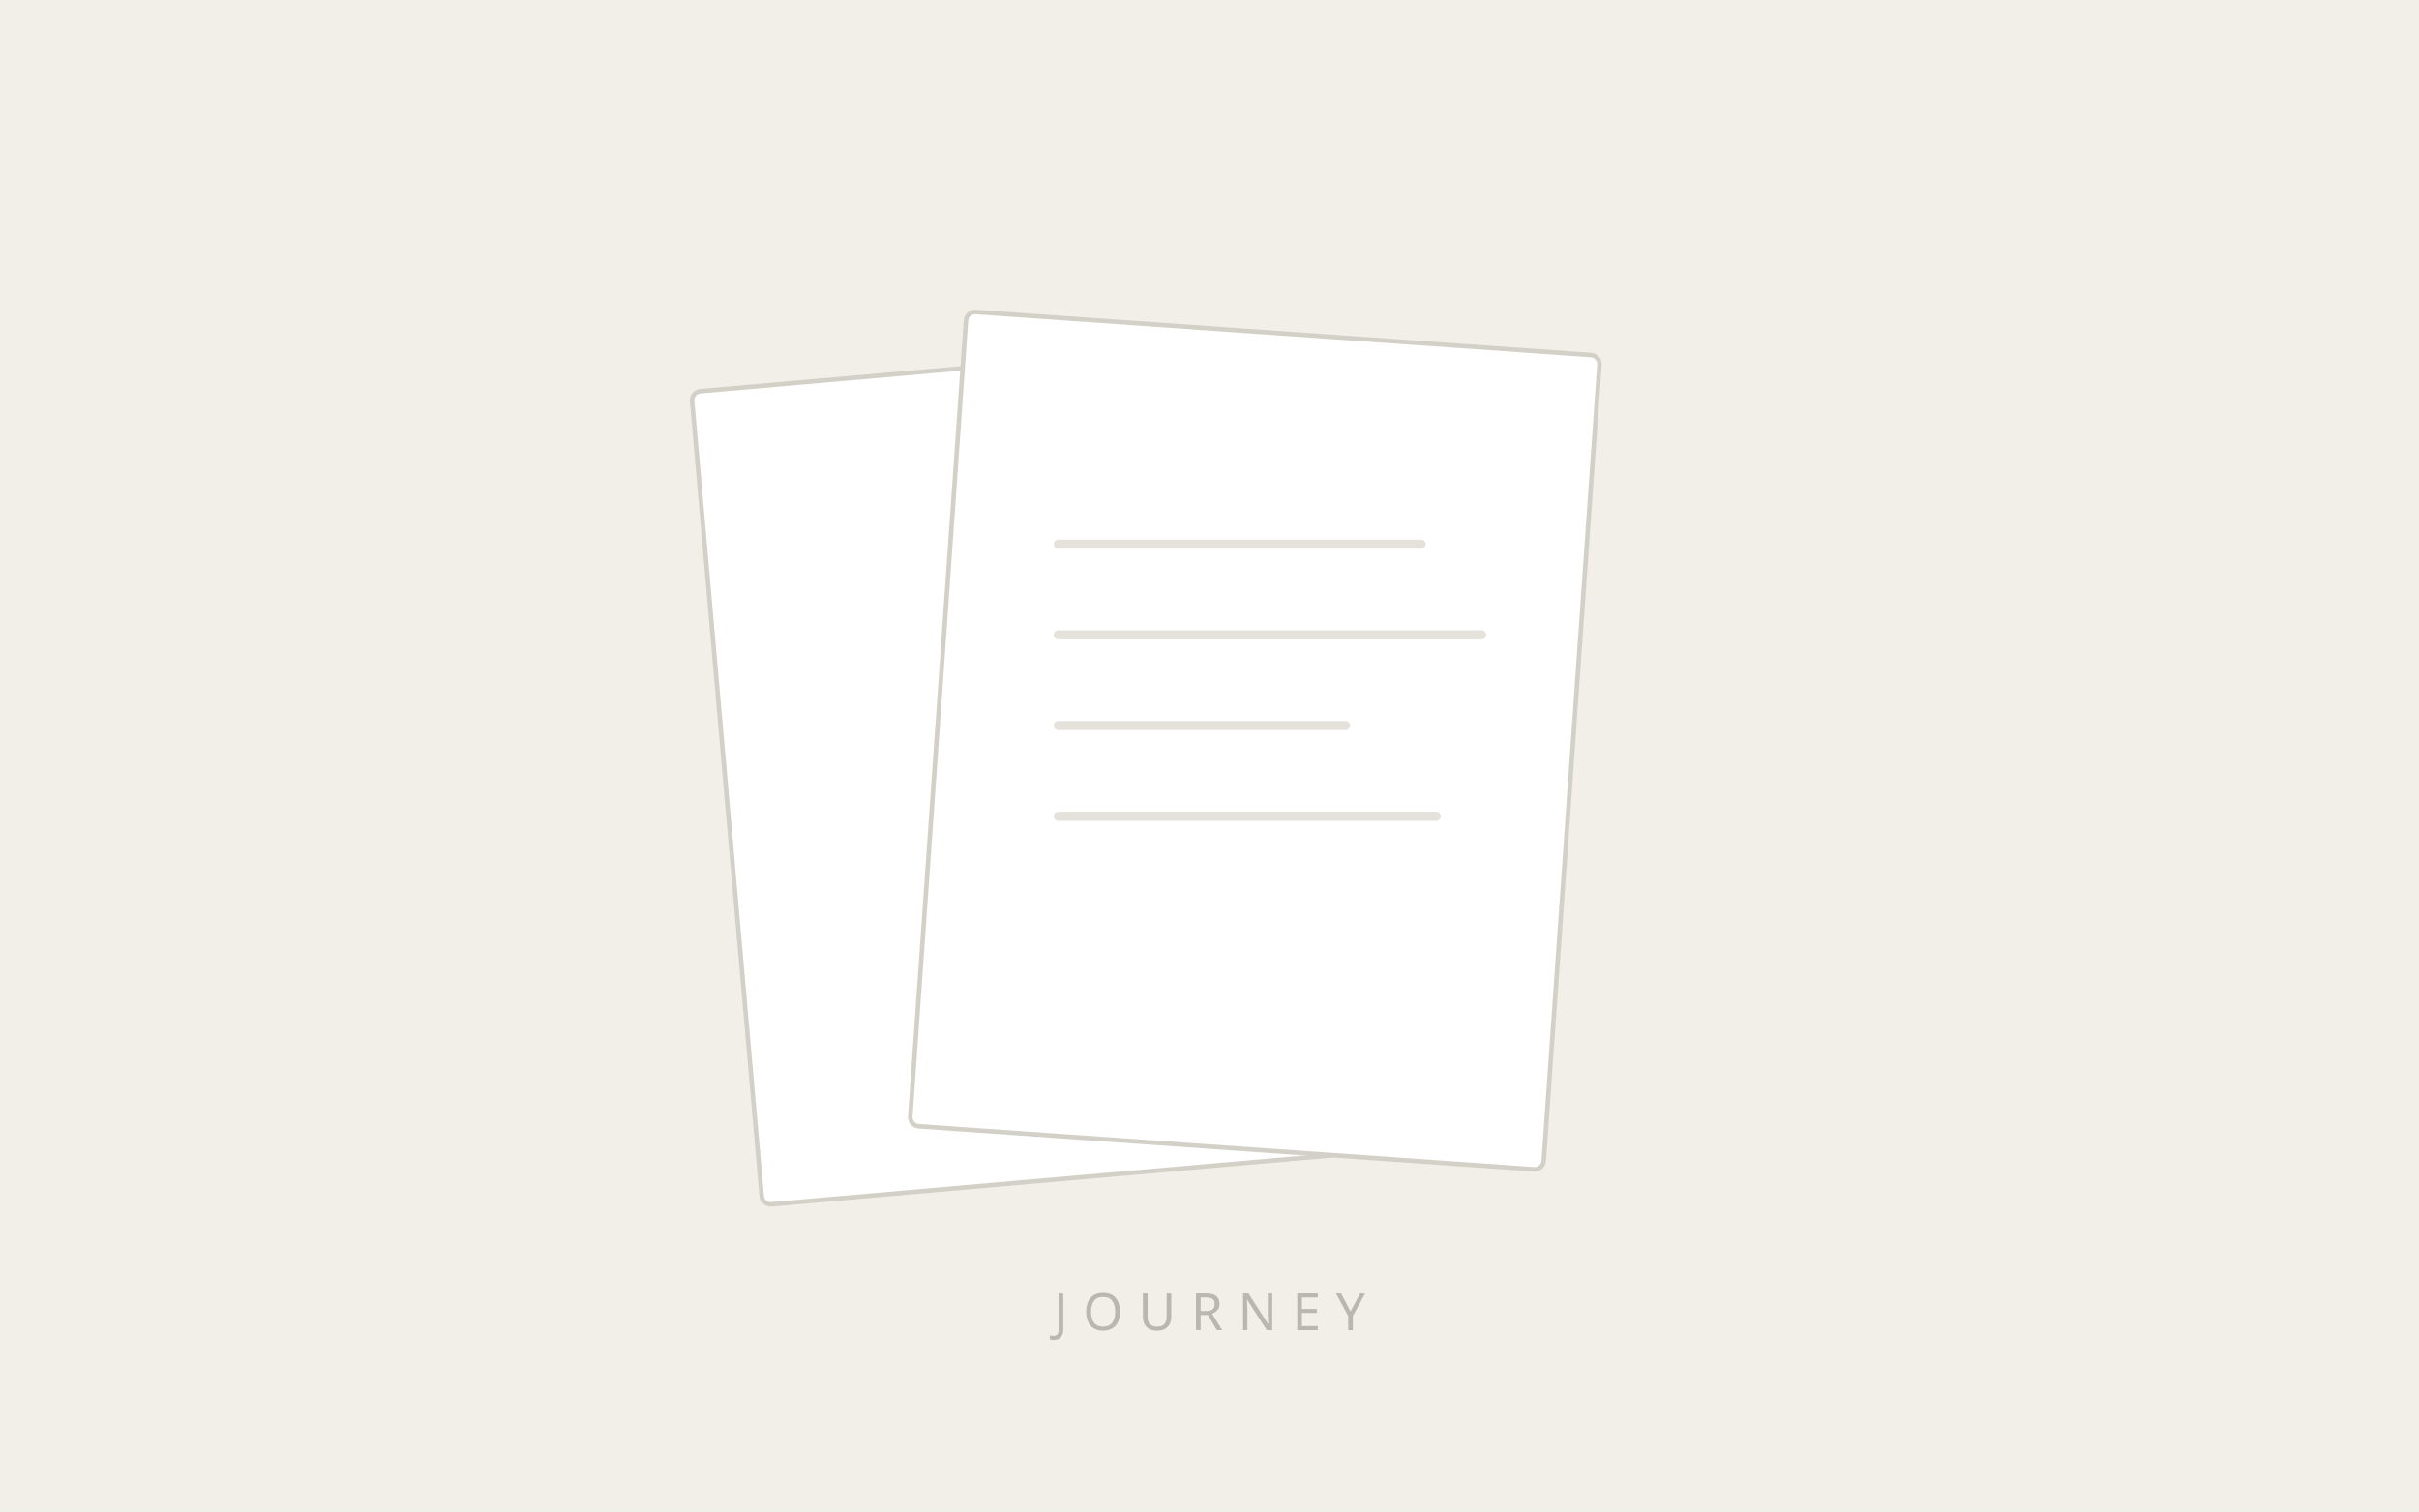
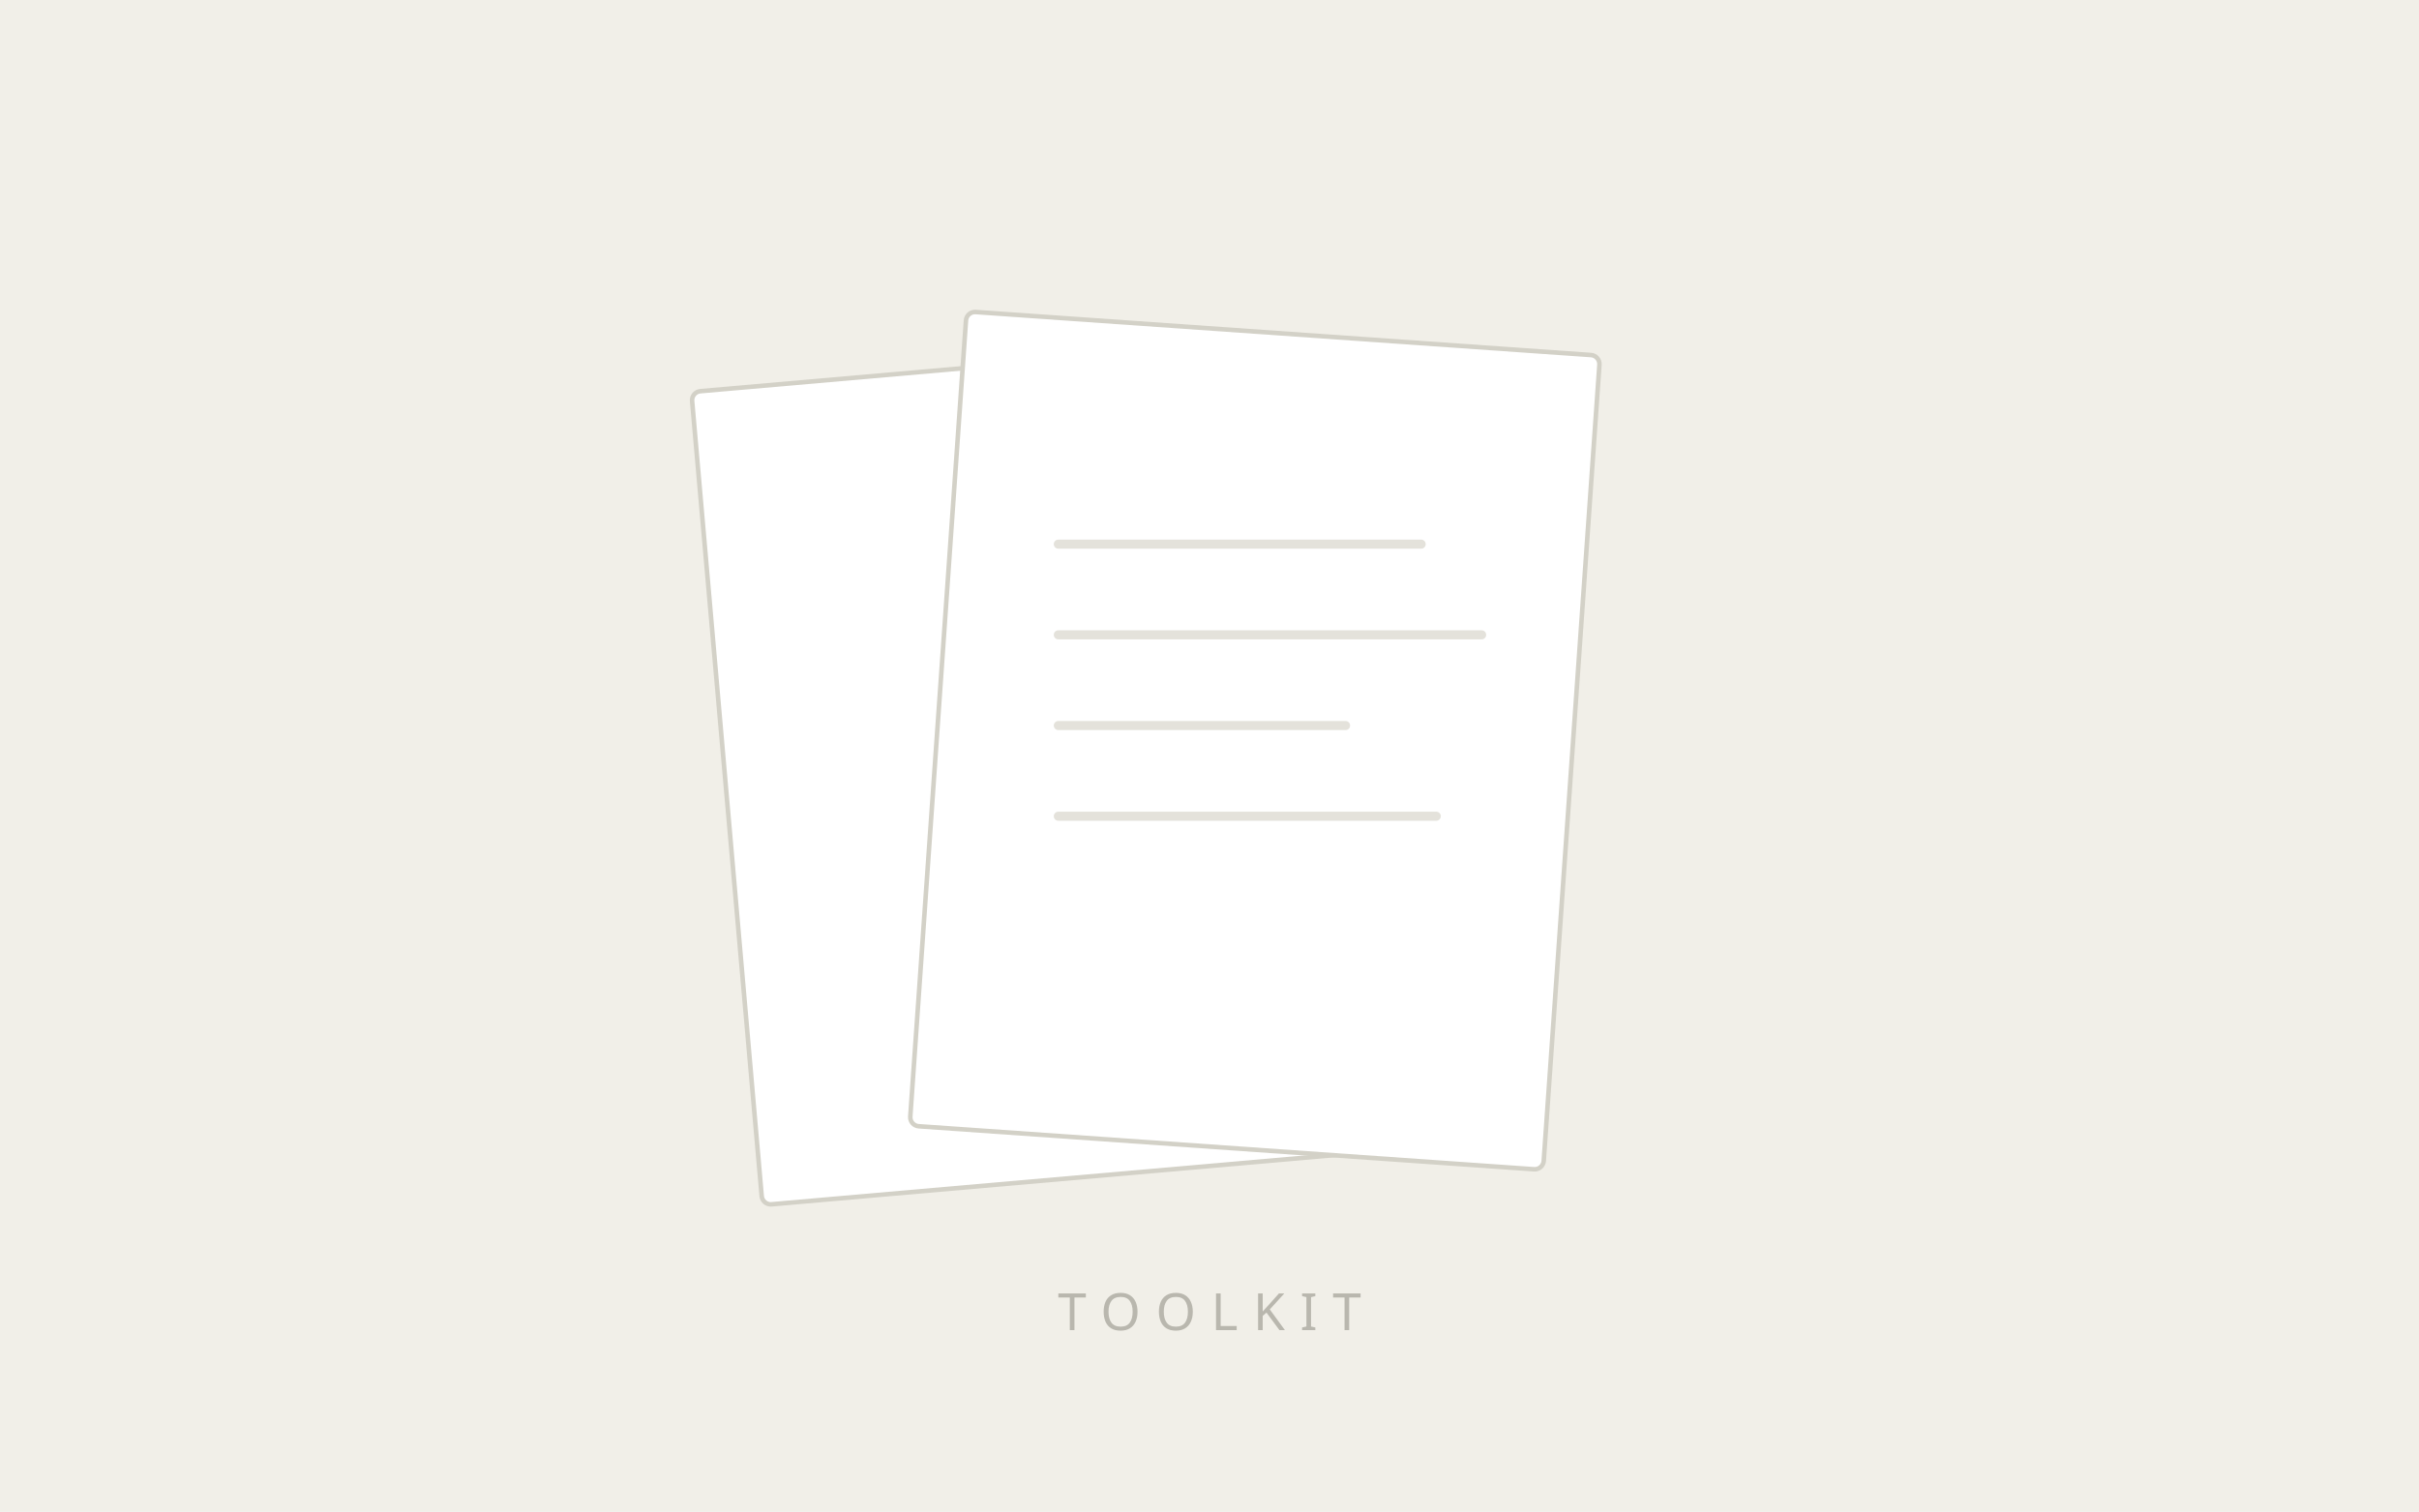
<svg xmlns="http://www.w3.org/2000/svg" viewBox="0 0 1600 1000" width="1600" height="1000" role="img" aria-label="">
  <rect width="1600" height="1000" fill="#F1EFE8" />
  <g stroke="#D3D1C7" stroke-width="3" fill="#FFFFFF">
    <rect x="480" y="240" width="420" height="540" rx="6" transform="rotate(-5 690 510)" />
    <rect x="620" y="220" width="420" height="540" rx="6" transform="rotate(4 830 490)" />
  </g>
  <g stroke="#E4E2DB" stroke-width="6" stroke-linecap="round">
    <path d="M700 360h240M700 420h280M700 480h190M700 540h250" />
  </g>
-   <text x="800" y="880" text-anchor="middle" font-family="sans-serif" font-size="34" letter-spacing="10" fill="#B9B7AE">JOURNEY</text>
+   <text x="800" y="880" text-anchor="middle" font-family="sans-serif" font-size="34" letter-spacing="10" fill="#B9B7AE">TOOLKIT</text>
</svg>
